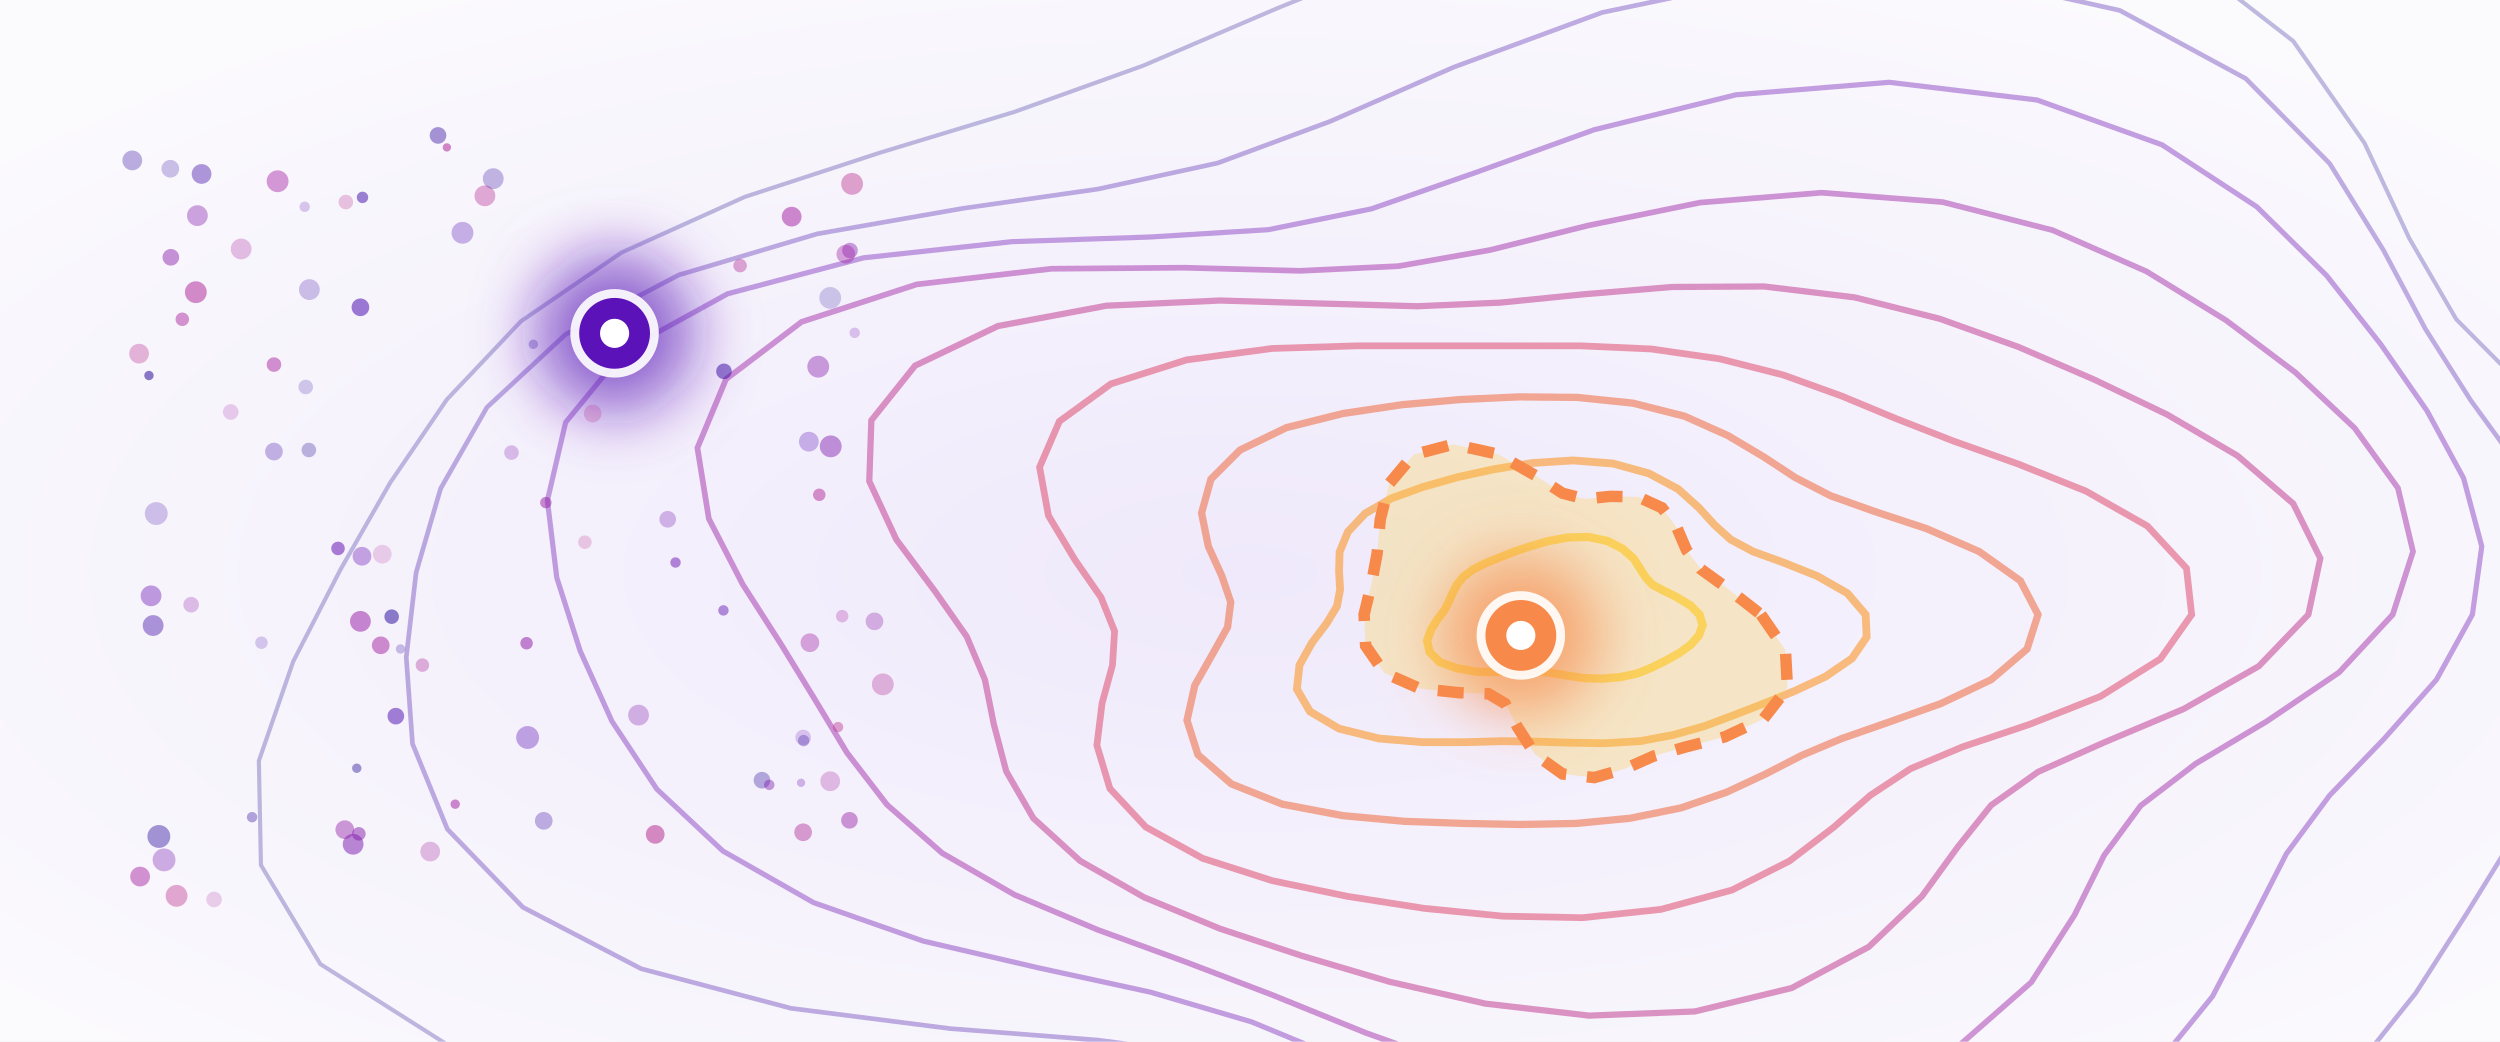
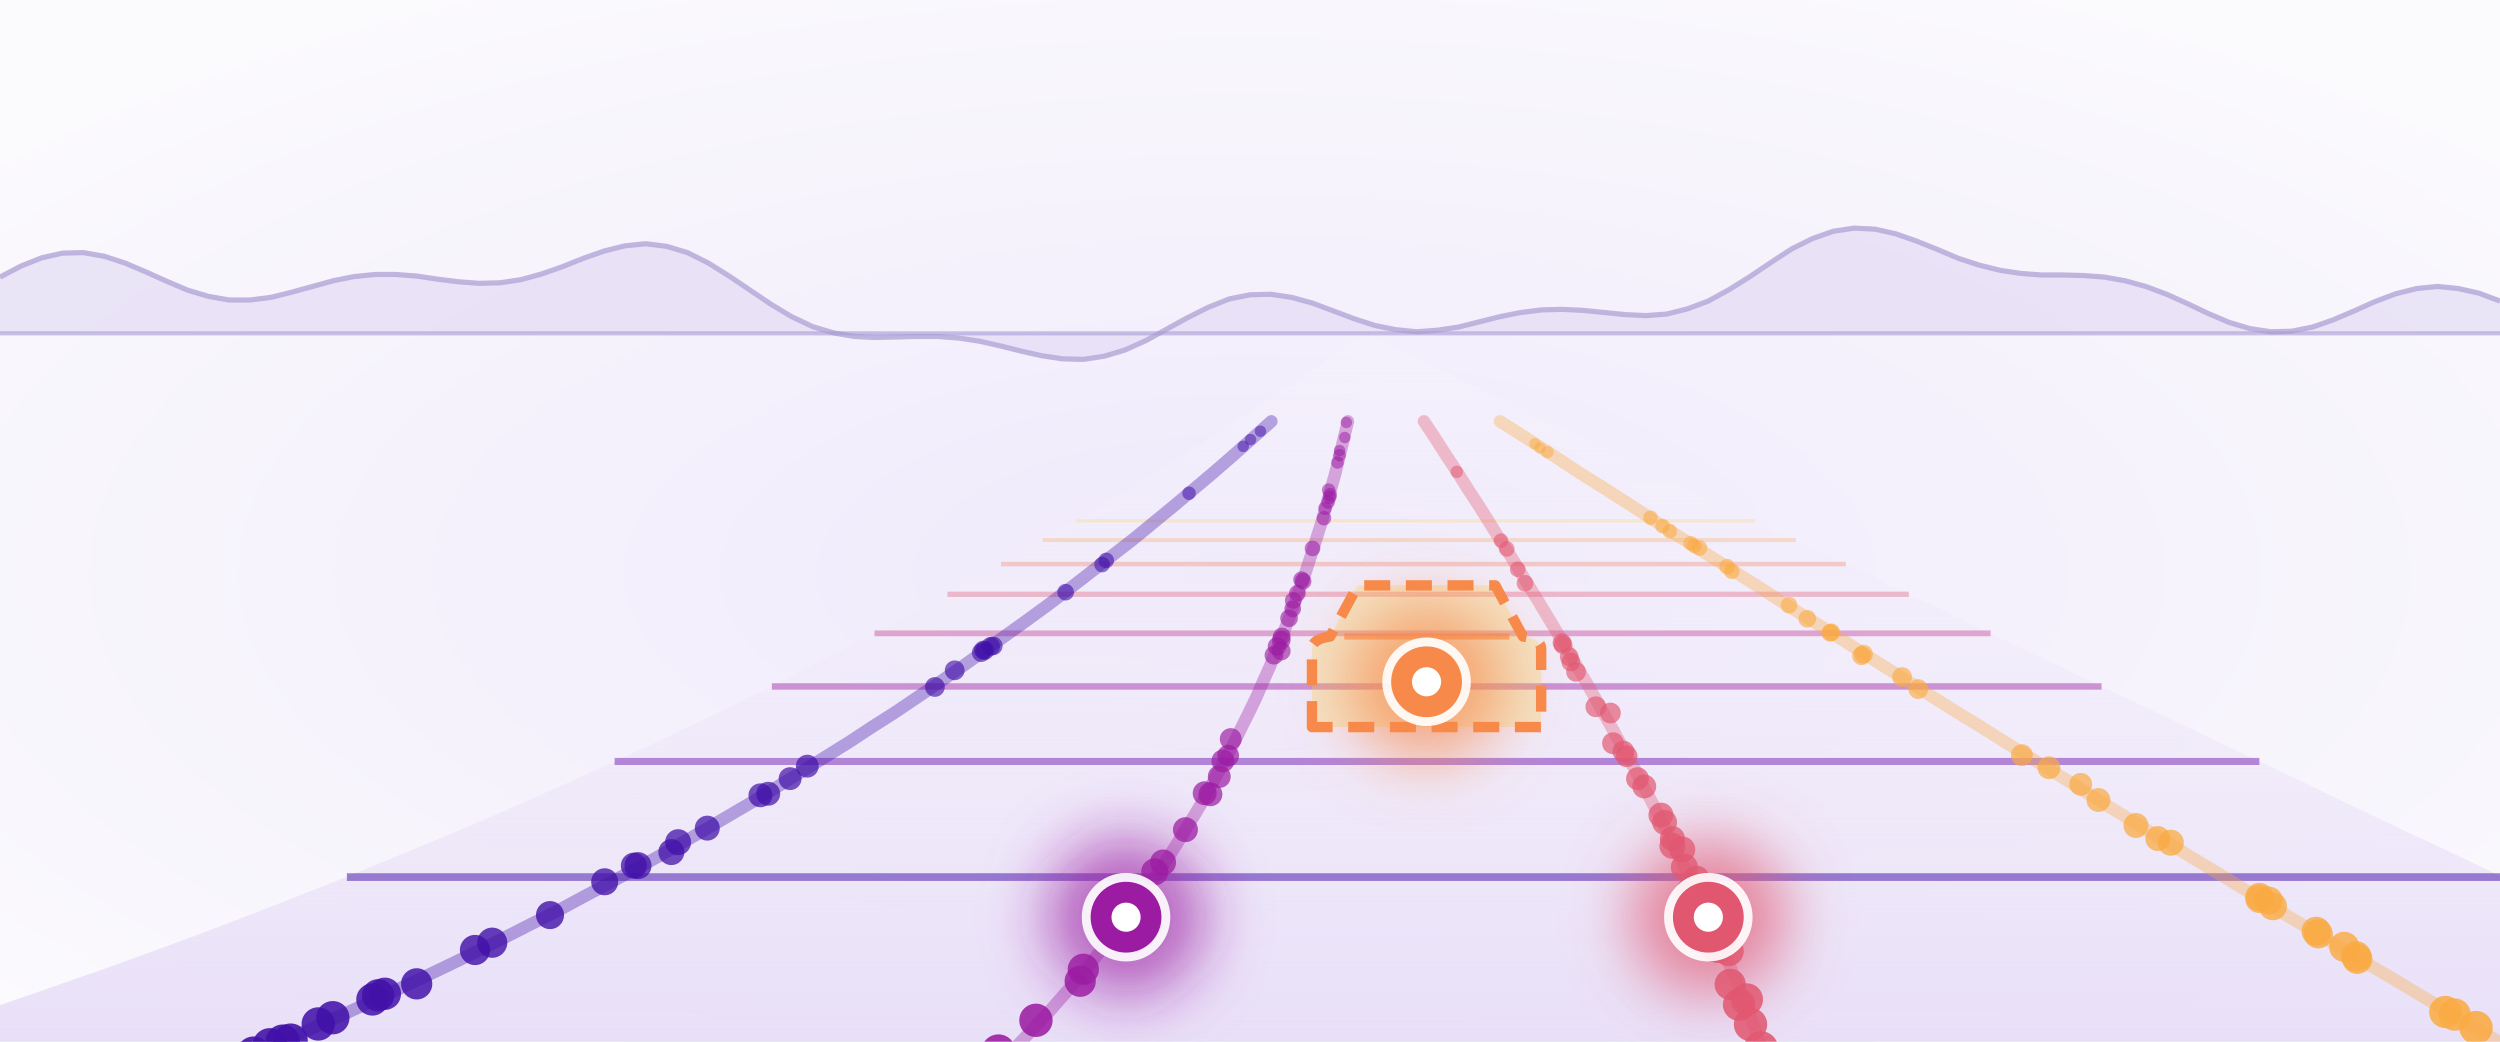
- <svg xmlns="http://www.w3.org/2000/svg" viewBox="0 0 480 200" preserveAspectRatio="xMidYMid slice" role="img" aria-label="Depth contours and a segmented object">
+ <svg xmlns="http://www.w3.org/2000/svg" viewBox="0 0 480 200" preserveAspectRatio="xMidYMid slice" role="img" aria-label="Road scene with lanes, depth contours and a segmented vehicle">
  <defs>
    <radialGradient id="bg" cx="50%" cy="55%" r="65%">
      <stop offset="0" stop-color="#EFE9FB" />
      <stop offset="1" stop-color="#FBFAFD" />
    </radialGradient>
    <filter id="halo" x="-100%" y="-100%" width="300%" height="300%">
      <feGaussianBlur stdDeviation="6" />
    </filter>
    <filter id="soft" x="-50%" y="-50%" width="200%" height="200%">
      <feGaussianBlur stdDeviation="1.4" />
    </filter>
+     <linearGradient id="road" x1="0" y1="1" x2="0" y2="0">
+       <stop offset="0" stop-color="#E7DEF7" />
+       <stop offset="1" stop-color="#F7F3FC" stop-opacity="0.3" />
+     </linearGradient>
  </defs>
  <rect width="480" height="200" fill="url(#bg)" />
-   <path d="M326.3,118.0 L326.9,120.0 L326.2,122.0 L324.6,123.8 L322.4,125.4 L319.9,126.8 L317.3,128.1 L314.4,129.3 L311.1,130.0 L307.6,130.3 L304.1,130.2 L300.8,129.7 L297.8,129.2 L294.9,128.9 L291.7,128.9 L288.0,129.0 L283.8,129.0 L279.7,128.3 L276.4,127.1 L274.5,125.2 L274.0,123.0 L274.8,120.8 L276.0,118.9 L277.3,117.2 L278.2,115.5 L278.9,113.9 L279.7,112.3 L281.0,110.7 L282.9,109.3 L285.3,108.1 L288.0,107.0 L290.8,105.9 L293.8,104.9 L297.2,103.9 L301.0,103.2 L305.0,103.1 L308.7,103.9 L311.6,105.4 L313.7,107.3 L314.9,109.2 L316.0,110.9 L317.3,112.3 L319.4,113.4 L322.0,114.7 L324.5,116.2 L326.3,118.0 Z" fill="none" stroke="#fccb3a" stroke-width="1.60" stroke-opacity="0.75" />
-   <path d="M358.2,118.0 L358.4,122.3 L355.6,126.4 L350.5,129.9 L344.5,132.7 L338.6,135.1 L332.9,137.3 L327.3,139.4 L321.3,141.1 L314.9,142.3 L308.2,142.7 L301.6,142.6 L295.2,142.4 L288.5,142.3 L281.3,142.5 L273.2,142.5 L264.8,141.8 L257.1,139.9 L251.5,136.6 L249.0,132.3 L249.5,127.7 L251.9,123.4 L254.7,119.7 L256.7,116.4 L257.3,113.2 L257.1,109.7 L257.2,106.0 L258.8,102.1 L262.1,98.6 L267.1,95.7 L273.2,93.5 L279.9,91.6 L286.8,90.1 L294.2,88.9 L302.0,88.4 L309.7,89.0 L316.6,90.9 L322.2,93.9 L326.2,97.5 L329.2,100.8 L332.3,103.6 L336.6,105.9 L342.4,108.0 L348.9,110.6 L354.7,113.9 L358.2,118.0 Z" fill="none" stroke="#f9a244" stroke-width="1.50" stroke-opacity="0.69" />
-   <path d="M391.3,118.0 L389.2,124.6 L382.3,130.5 L372.6,135.1 L362.5,138.7 L353.6,141.8 L346.0,145.0 L339.0,148.6 L331.5,152.1 L322.8,155.1 L313.0,157.1 L302.6,158.1 L292.0,158.3 L281.1,158.1 L269.7,157.7 L257.8,156.6 L246.2,154.4 L236.4,150.5 L230.0,144.9 L227.9,138.3 L229.4,131.6 L232.8,125.6 L235.7,120.4 L236.3,115.6 L234.6,110.6 L232.0,104.9 L230.7,98.5 L232.5,92.0 L238.1,86.4 L247.0,82.1 L257.8,79.4 L269.2,77.7 L280.5,76.7 L291.7,76.2 L302.8,76.3 L313.5,77.4 L323.4,79.9 L331.7,83.6 L338.6,87.7 L344.7,91.7 L351.5,95.2 L359.9,98.2 L369.9,101.5 L380.0,105.9 L387.9,111.5 L391.3,118.0 Z" fill="none" stroke="#f07a56" stroke-width="1.40" stroke-opacity="0.63" />
-   <path d="M420.8,118.0 L414.8,126.5 L403.3,133.7 L389.6,139.1 L376.8,143.4 L366.8,147.6 L359.1,152.7 L352.1,158.8 L343.6,165.3 L332.5,170.9 L318.9,174.6 L303.8,176.2 L288.5,175.9 L273.4,174.4 L258.7,172.1 L244.3,169.1 L230.9,164.8 L220.0,158.8 L213.1,151.4 L210.6,143.1 L211.6,135.0 L213.6,127.7 L214.0,121.2 L211.4,114.7 L206.4,107.5 L201.3,99.0 L199.6,89.7 L203.4,80.9 L213.3,73.7 L227.8,69.1 L244.3,66.9 L260.6,66.4 L275.7,66.4 L289.7,66.4 L303.4,66.4 L317.0,67.0 L330.2,68.9 L342.4,72.0 L353.5,76.0 L364.1,80.4 L375.1,84.7 L387.5,89.1 L400.5,94.3 L412.3,101.0 L419.8,109.1 L420.8,118.0 Z" fill="none" stroke="#df5374" stroke-width="1.30" stroke-opacity="0.57" />
-   <path d="M443.2,118.0 L433.7,127.9 L419.3,136.1 L404.1,142.5 L391.3,148.2 L382.3,154.6 L375.9,162.6 L369.0,172.1 L358.8,181.8 L344.0,189.7 L325.4,194.2 L305.1,195.0 L285.2,192.7 L266.8,188.5 L249.9,183.5 L234.2,178.3 L219.7,172.3 L207.4,165.3 L198.4,157.1 L193.2,148.1 L190.8,139.0 L189.1,130.5 L185.6,122.2 L179.5,113.5 L172.1,103.6 L166.9,92.4 L167.3,80.7 L175.7,70.2 L191.6,62.6 L212.4,58.7 L234.2,57.7 L254.4,58.3 L272.1,58.8 L288.1,58.1 L304.1,56.5 L321.0,55.1 L338.7,55.0 L356.1,57.1 L372.4,61.2 L387.5,66.6 L401.9,72.8 L416.1,79.6 L429.6,87.5 L440.3,96.7 L445.5,107.2 L443.2,118.0 Z" fill="none" stroke="#bf348c" stroke-width="1.20" stroke-opacity="0.51" />
-   <path d="M459.4,118.0 L449.1,129.1 L435.2,138.5 L421.6,146.6 L411.0,154.7 L404.0,164.2 L398.3,175.7 L390.0,188.6 L376.2,200.7 L356.1,209.4 L331.7,213.0 L306.2,211.2 L282.6,205.6 L262.2,198.3 L244.2,191.0 L227.4,184.6 L210.7,178.5 L194.8,171.8 L180.9,163.8 L170.3,154.5 L162.6,144.5 L156.4,134.2 L149.9,123.6 L142.6,112.2 L136.1,99.6 L133.9,86.0 L139.4,72.8 L153.9,61.8 L176.0,54.6 L201.9,51.6 L227.4,51.4 L249.6,52.0 L268.5,51.1 L286.1,48.0 L304.9,43.3 L326.4,38.9 L349.7,37.0 L373.0,38.8 L394.1,44.2 L412.1,52.1 L427.4,61.5 L440.7,71.5 L452.1,82.2 L460.4,93.7 L463.3,105.9 L459.4,118.0 Z" fill="none" stroke="#991ba2" stroke-width="1.10" stroke-opacity="0.45" />
-   <path d="M474.7,118.0 L467.8,130.5 L457.7,141.9 L447.3,152.7 L439.0,163.9 L432.4,176.8 L424.8,191.3 L412.6,206.3 L393.0,218.9 L366.6,226.5 L336.5,227.5 L306.9,222.4 L281.0,213.6 L259.4,204.1 L240.3,196.2 L220.9,190.5 L199.7,185.9 L177.3,180.7 L156.2,173.3 L138.8,163.4 L126.1,151.5 L117.5,138.5 L111.4,125.0 L106.9,110.9 L105.1,96.1 L108.6,81.1 L119.9,67.3 L139.7,56.4 L165.8,49.5 L194.3,46.4 L220.9,45.5 L243.5,44.1 L263.3,40.1 L283.1,33.2 L306.1,24.9 L333.3,18.2 L362.7,15.8 L391.1,19.2 L415.1,27.8 L433.3,39.7 L446.7,52.9 L457.1,66.1 L466.0,78.9 L473.0,91.8 L476.5,104.9 L474.7,118.0 Z" fill="none" stroke="#6d14b2" stroke-width="1.00" stroke-opacity="0.39" />
-   <path d="M497.1,118.0 L496.3,132.6 L490.7,146.9 L482.5,161.0 L473.6,175.4 L463.8,190.7 L451.0,206.7 L432.3,221.7 L406.1,233.1 L373.9,238.3 L339.4,236.3 L307.3,228.7 L280.0,218.4 L257.1,209.1 L235.2,202.9 L210.8,199.7 L182.5,197.5 L151.9,193.6 L123.1,186.0 L100.4,174.2 L85.9,159.2 L79.2,142.8 L78.0,126.2 L79.9,109.9 L84.6,93.8 L93.5,78.2 L108.6,64.2 L130.3,52.8 L156.9,44.9 L184.9,40.0 L210.8,36.3 L233.8,31.3 L255.4,23.3 L279.1,12.9 L307.6,2.4 L340.9,-4.6 L375.6,-5.0 L407.0,2.0 L431.2,15.1 L447.3,31.4 L457.6,48.0 L465.7,63.2 L474.4,76.9 L484.0,90.1 L492.5,103.7 L497.1,118.0 Z" fill="none" stroke="#4310a9" stroke-width="0.90" stroke-opacity="0.33" />
-   <path d="M531.9,118.0 L536.7,135.6 L533.0,153.3 L522.8,170.5 L508.6,187.0 L491.7,203.1 L471.2,218.6 L445.4,232.1 L413.7,241.3 L377.7,244.4 L341.0,241.1 L307.6,233.3 L278.9,224.4 L253.0,217.6 L226.2,214.7 L194.7,214.5 L158.0,214.2 L119.6,210.2 L85.6,200.4 L61.5,185.1 L50.1,166.1 L49.7,146.1 L56.3,127.0 L65.4,109.3 L74.9,92.7 L85.8,76.7 L100.0,61.7 L119.3,48.5 L143.0,37.8 L169.0,29.3 L194.7,21.5 L219.5,12.6 L245.2,1.6 L274.5,-10.3 L309.1,-20.4 L347.6,-24.9 L385.6,-21.4 L417.7,-9.6 L440.3,7.9 L454.0,27.5 L462.6,45.8 L471.6,61.3 L484.7,74.5 L501.7,87.4 L519.1,101.7 L531.9,118.0 Z" fill="none" stroke="#1b0c8f" stroke-width="0.80" stroke-opacity="0.27" />
-   <path d="M338.1,118.0 L342.8,124.8 L343.2,132.1 L338.6,138.0 L331.1,141.5 L323.7,143.4 L317.4,145.2 L312.0,147.6 L306.1,149.3 L300.0,148.6 L294.7,144.8 L291.3,139.5 L289.0,135.1 L285.8,133.2 L280.1,133.0 L272.6,132.2 L265.8,129.2 L262.2,124.0 L261.9,118.0 L263.3,112.2 L264.4,106.3 L265.0,99.8 L266.7,92.9 L271.4,87.3 L279.0,85.3 L287.6,87.2 L294.8,91.3 L300.0,94.7 L304.3,95.8 L309.2,95.3 L314.5,95.4 L319.1,97.5 L322.0,101.4 L323.8,105.6 L326.6,109.3 L331.7,113.0 L338.1,118.0 Z" fill="#FCCB3A" fill-opacity="0.28" stroke="#F7894A" stroke-width="2.2" stroke-dasharray="5 4" />
-   <circle cx="292.0" cy="122.0" r="15" fill="#F7894A" opacity="0.7" filter="url(#halo)">
+   <path d="M-40.0,206.0 L-31.0,203.2 L-22.1,200.3 L-13.2,197.4 L-4.4,194.5 L4.3,191.5 L12.9,188.5 L21.5,185.5 L30.0,182.4 L38.4,179.3 L46.8,176.1 L55.0,172.9 L63.2,169.7 L71.3,166.4 L79.3,163.1 L87.3,159.8 L95.2,156.4 L103.0,153.0 L110.8,149.5 L118.4,146.0 L126.0,142.5 L133.5,138.9 L141.0,135.3 L148.3,131.7 L155.6,128.0 L162.8,124.3 L170.0,120.5 L177.0,116.7 L184.0,112.9 L190.9,109.0 L197.8,105.1 L204.5,101.2 L211.2,97.2 L217.8,93.2 L224.3,89.1 L230.8,85.0 L237.2,80.9 L243.5,76.7 L249.8,72.5 L255.9,68.3 L262.0,64.0 L262.0,64.0 L270.9,68.3 L279.8,72.5 L288.5,76.7 L297.2,80.9 L305.8,85.0 L314.4,89.1 L322.8,93.2 L331.2,97.2 L339.5,101.2 L347.8,105.1 L355.9,109.0 L364.0,112.9 L372.0,116.7 L379.9,120.5 L387.8,124.3 L395.6,128.0 L403.3,131.7 L410.9,135.3 L418.5,138.9 L426.0,142.5 L433.4,146.0 L440.8,149.5 L448.0,153.0 L455.2,156.4 L462.3,159.8 L469.4,163.1 L476.3,166.4 L483.2,169.7 L490.0,172.9 L496.8,176.1 L503.4,179.3 L510.0,182.4 L516.5,185.5 L522.9,188.5 L529.3,191.5 L535.6,194.5 L541.8,197.4 L548.0,200.3 L554.0,203.2 L560.0,206.0 Z" fill="url(#road)" />
+   <path d="M0,64 L0.0,53.2 L4.0,51.1 L8.0,49.5 L12.0,48.6 L16.0,48.5 L20.0,49.2 L24.0,50.5 L28.0,52.2 L32.0,54.0 L36.0,55.7 L40.0,56.9 L44.0,57.6 L48.0,57.6 L52.0,57.1 L56.0,56.1 L60.0,55.0 L64.0,53.9 L68.0,53.1 L72.0,52.7 L76.0,52.7 L80.0,53.0 L84.0,53.6 L88.0,54.1 L92.0,54.4 L96.0,54.3 L100.0,53.7 L104.0,52.6 L108.0,51.2 L112.0,49.6 L116.0,48.2 L120.0,47.2 L124.0,46.8 L128.0,47.3 L132.0,48.5 L136.0,50.5 L140.0,53.0 L144.0,55.7 L148.0,58.4 L152.0,60.8 L156.0,62.7 L160.0,63.9 L164.0,64.6 L168.0,64.8 L172.0,64.7 L176.0,64.6 L180.0,64.6 L184.0,64.9 L188.0,65.5 L192.0,66.4 L196.0,67.4 L200.0,68.3 L204.0,68.9 L208.0,69.0 L212.0,68.4 L216.0,67.2 L220.0,65.4 L224.0,63.2 L228.0,61.0 L232.0,59.0 L236.0,57.4 L240.0,56.6 L244.0,56.5 L248.0,57.1 L252.0,58.2 L256.0,59.7 L260.0,61.2 L264.0,62.5 L268.0,63.3 L272.0,63.7 L276.0,63.4 L280.0,62.8 L284.0,61.8 L288.0,60.8 L292.0,60.0 L296.0,59.5 L300.0,59.4 L304.0,59.6 L308.0,60.0 L312.0,60.4 L316.0,60.6 L320.0,60.3 L324.0,59.3 L328.0,57.8 L332.0,55.6 L336.0,53.1 L340.0,50.4 L344.0,47.8 L348.0,45.8 L352.0,44.4 L356.0,43.8 L360.0,44.0 L364.0,44.9 L368.0,46.3 L372.0,47.9 L376.0,49.6 L380.0,50.9 L384.0,51.9 L388.0,52.5 L392.0,52.8 L396.0,52.8 L400.0,52.9 L404.0,53.2 L408.0,53.9 L412.0,55.0 L416.0,56.5 L420.0,58.3 L424.0,60.2 L428.0,61.9 L432.0,63.1 L436.0,63.7 L440.0,63.6 L444.0,62.8 L448.0,61.4 L452.0,59.7 L456.0,57.9 L460.0,56.4 L464.0,55.4 L468.0,55.0 L472.0,55.4 L476.0,56.3 L480.0,57.8 L480,64 Z" fill="#E4DCF5" fill-opacity="0.7" />
+   <path d="M0.0,53.2 L4.0,51.1 L8.0,49.5 L12.0,48.6 L16.0,48.5 L20.0,49.2 L24.0,50.5 L28.0,52.2 L32.0,54.0 L36.0,55.7 L40.0,56.9 L44.0,57.6 L48.0,57.6 L52.0,57.1 L56.0,56.1 L60.0,55.0 L64.0,53.9 L68.0,53.1 L72.0,52.7 L76.0,52.7 L80.0,53.0 L84.0,53.6 L88.0,54.1 L92.0,54.4 L96.0,54.3 L100.0,53.7 L104.0,52.6 L108.0,51.2 L112.0,49.6 L116.0,48.2 L120.0,47.2 L124.0,46.8 L128.0,47.3 L132.0,48.5 L136.0,50.5 L140.0,53.0 L144.0,55.7 L148.0,58.4 L152.0,60.8 L156.0,62.7 L160.0,63.9 L164.0,64.6 L168.0,64.8 L172.0,64.7 L176.0,64.6 L180.0,64.6 L184.0,64.9 L188.0,65.5 L192.0,66.4 L196.0,67.4 L200.0,68.3 L204.0,68.9 L208.0,69.0 L212.0,68.4 L216.0,67.2 L220.0,65.4 L224.0,63.2 L228.0,61.0 L232.0,59.0 L236.0,57.4 L240.0,56.6 L244.0,56.5 L248.0,57.1 L252.0,58.2 L256.0,59.7 L260.0,61.2 L264.0,62.5 L268.0,63.3 L272.0,63.7 L276.0,63.4 L280.0,62.8 L284.0,61.8 L288.0,60.8 L292.0,60.0 L296.0,59.5 L300.0,59.4 L304.0,59.6 L308.0,60.0 L312.0,60.4 L316.0,60.6 L320.0,60.3 L324.0,59.3 L328.0,57.8 L332.0,55.6 L336.0,53.1 L340.0,50.4 L344.0,47.8 L348.0,45.8 L352.0,44.4 L356.0,43.8 L360.0,44.0 L364.0,44.9 L368.0,46.3 L372.0,47.9 L376.0,49.6 L380.0,50.9 L384.0,51.9 L388.0,52.5 L392.0,52.8 L396.0,52.8 L400.0,52.9 L404.0,53.2 L408.0,53.9 L412.0,55.0 L416.0,56.5 L420.0,58.3 L424.0,60.2 L428.0,61.9 L432.0,63.1 L436.0,63.7 L440.0,63.6 L444.0,62.8 L448.0,61.4 L452.0,59.7 L456.0,57.9 L460.0,56.4 L464.0,55.4 L468.0,55.0 L472.0,55.4 L476.0,56.3 L480.0,57.8" fill="none" stroke="#B9AEDB" stroke-width="1" stroke-opacity="0.9" />
+   <line x1="0" y1="64" x2="480" y2="64" stroke="#A99BD3" stroke-width="0.8" stroke-opacity="0.6" />
+   <line x1="66.6" y1="168.4" x2="480.4" y2="168.4" stroke="#4310a9" stroke-width="1.48" stroke-opacity="0.51" />
+   <line x1="118.0" y1="146.2" x2="433.8" y2="146.2" stroke="#6d14b2" stroke-width="1.36" stroke-opacity="0.47" />
+   <line x1="148.2" y1="131.8" x2="403.5" y2="131.8" stroke="#991ba2" stroke-width="1.24" stroke-opacity="0.43" />
+   <line x1="167.9" y1="121.6" x2="382.2" y2="121.6" stroke="#bf348c" stroke-width="1.12" stroke-opacity="0.39" />
+   <line x1="181.9" y1="114.1" x2="366.5" y2="114.1" stroke="#df5374" stroke-width="1.00" stroke-opacity="0.35" />
+   <line x1="192.2" y1="108.3" x2="354.4" y2="108.3" stroke="#f07a56" stroke-width="0.88" stroke-opacity="0.31" />
+   <line x1="200.2" y1="103.7" x2="344.8" y2="103.7" stroke="#f9a244" stroke-width="0.76" stroke-opacity="0.27" />
+   <line x1="206.6" y1="100.0" x2="337.0" y2="100.0" stroke="#fccb3a" stroke-width="0.64" stroke-opacity="0.23" />
+   <path d="M40.0,206.0 L45.4,203.7 L50.7,201.5 L56.0,199.2 L61.3,196.8 L66.5,194.5 L71.7,192.1 L76.9,189.7 L82.0,187.3 L87.0,184.9 L92.1,182.4 L97.1,179.9 L102.0,177.4 L107.0,174.9 L111.8,172.3 L116.7,169.7 L121.5,167.1 L126.3,164.5 L131.0,161.8 L135.7,159.1 L140.3,156.4 L144.9,153.7 L149.5,150.9 L154.0,148.1 L158.5,145.3 L163.0,142.5 L167.4,139.6 L171.8,136.8 L176.1,133.9 L180.5,130.9 L184.7,128.0 L188.9,125.0 L193.1,122.0 L197.3,119.0 L201.4,116.0 L205.5,112.9 L209.5,109.8 L213.5,106.7 L217.5,103.6 L221.4,100.4 L225.3,97.2 L229.1,94.0 L232.9,90.8 L236.7,87.5 L240.4,84.2 L244.1,80.9" fill="none" stroke="#4110a8" stroke-width="2.4" stroke-opacity="0.35" stroke-linecap="round" />
+   <circle cx="146.0" cy="152.7" r="2.3" fill="#4110a8" opacity="0.71" />
+   <circle cx="72.6" cy="191.1" r="3.1" fill="#4110a8" opacity="0.84" />
+   <circle cx="42.0" cy="204.9" r="3.4" fill="#4110a8" opacity="0.90" />
+   <circle cx="211.6" cy="108.4" r="1.5" fill="#4110a8" opacity="0.57" />
+   <circle cx="188.8" cy="124.8" r="1.8" fill="#4110a8" opacity="0.62" />
+   <circle cx="183.3" cy="128.7" r="1.9" fill="#4110a8" opacity="0.63" />
+   <circle cx="73.9" cy="190.8" r="3.1" fill="#4110a8" opacity="0.84" />
+   <circle cx="228.3" cy="94.7" r="1.3" fill="#4110a8" opacity="0.53" />
+   <circle cx="54.3" cy="200.0" r="3.3" fill="#4110a8" opacity="0.88" />
+   <circle cx="188.4" cy="125.3" r="1.8" fill="#4110a8" opacity="0.62" />
+   <circle cx="116.1" cy="169.3" r="2.6" fill="#4110a8" opacity="0.76" />
+   <circle cx="45.8" cy="204.1" r="3.4" fill="#4110a8" opacity="0.89" />
+   <circle cx="55.8" cy="199.8" r="3.3" fill="#4110a8" opacity="0.88" />
+   <circle cx="61.1" cy="196.6" r="3.2" fill="#4110a8" opacity="0.86" />
+   <circle cx="242.0" cy="82.8" r="1.1" fill="#4110a8" opacity="0.50" />
+   <circle cx="135.8" cy="159.0" r="2.4" fill="#4110a8" opacity="0.73" />
+   <circle cx="71.5" cy="191.9" r="3.1" fill="#4110a8" opacity="0.85" />
+   <circle cx="80.0" cy="188.9" r="3.0" fill="#4110a8" opacity="0.83" />
+   <circle cx="190.7" cy="124.0" r="1.8" fill="#4110a8" opacity="0.62" />
+   <circle cx="212.4" cy="107.6" r="1.5" fill="#4110a8" opacity="0.57" />
+   <circle cx="130.2" cy="161.7" r="2.5" fill="#4110a8" opacity="0.74" />
+   <circle cx="147.5" cy="152.4" r="2.3" fill="#4110a8" opacity="0.71" />
+   <circle cx="128.9" cy="163.6" r="2.5" fill="#4110a8" opacity="0.74" />
+   <circle cx="238.7" cy="85.7" r="1.1" fill="#4110a8" opacity="0.51" />
+   <circle cx="240.1" cy="84.4" r="1.1" fill="#4110a8" opacity="0.50" />
+   <circle cx="122.5" cy="166.2" r="2.6" fill="#4110a8" opacity="0.75" />
+   <circle cx="189.1" cy="124.9" r="1.8" fill="#4110a8" opacity="0.62" />
+   <circle cx="94.5" cy="181.0" r="2.9" fill="#4110a8" opacity="0.80" />
+   <circle cx="121.7" cy="166.2" r="2.5" fill="#4110a8" opacity="0.75" />
+   <circle cx="151.7" cy="149.5" r="2.2" fill="#4110a8" opacity="0.70" />
+   <circle cx="47.4" cy="203.1" r="3.3" fill="#4110a8" opacity="0.89" />
+   <circle cx="155.0" cy="147.1" r="2.2" fill="#4110a8" opacity="0.69" />
+   <circle cx="91.2" cy="182.4" r="2.9" fill="#4110a8" opacity="0.81" />
+   <circle cx="204.6" cy="113.7" r="1.6" fill="#4110a8" opacity="0.59" />
+   <circle cx="63.9" cy="195.4" r="3.2" fill="#4110a8" opacity="0.86" />
+   <circle cx="190.2" cy="124.1" r="1.8" fill="#4110a8" opacity="0.62" />
+   <circle cx="48.7" cy="202.3" r="3.3" fill="#4110a8" opacity="0.89" />
+   <circle cx="179.5" cy="131.9" r="1.9" fill="#4110a8" opacity="0.64" />
+   <circle cx="51.8" cy="200.7" r="3.3" fill="#4110a8" opacity="0.88" />
+   <circle cx="105.6" cy="175.7" r="2.7" fill="#4110a8" opacity="0.79" />
+   <path d="M190.0,206.0 L192.3,203.7 L194.6,201.5 L196.8,199.2 L199.0,196.8 L201.2,194.5 L203.3,192.1 L205.4,189.7 L207.4,187.3 L209.5,184.9 L211.4,182.4 L213.4,179.9 L215.3,177.4 L217.2,174.9 L219.0,172.3 L220.8,169.7 L222.6,167.1 L224.4,164.5 L226.1,161.8 L227.7,159.1 L229.4,156.4 L231.0,153.7 L232.5,150.9 L234.0,148.1 L235.5,145.3 L237.0,142.5 L238.4,139.6 L239.8,136.8 L241.2,133.9 L242.5,130.9 L243.8,128.0 L245.0,125.0 L246.2,122.0 L247.4,119.0 L248.5,116.0 L249.6,112.9 L250.7,109.8 L251.7,106.7 L252.7,103.6 L253.7,100.4 L254.6,97.2 L255.5,94.0 L256.4,90.8 L257.2,87.5 L258.0,84.2 L258.8,80.9" fill="none" stroke="#9b1ba2" stroke-width="2.4" stroke-opacity="0.35" stroke-linecap="round" />
+   <circle cx="232.4" cy="152.5" r="2.3" fill="#9b1ba2" opacity="0.71" />
+   <circle cx="257.2" cy="87.4" r="1.2" fill="#9b1ba2" opacity="0.51" />
+   <circle cx="207.4" cy="188.4" r="3.0" fill="#9b1ba2" opacity="0.83" />
+   <circle cx="208.0" cy="186.1" r="3.0" fill="#9b1ba2" opacity="0.82" />
+   <circle cx="248.2" cy="116.9" r="1.6" fill="#9b1ba2" opacity="0.60" />
+   <circle cx="215.4" cy="177.2" r="2.8" fill="#9b1ba2" opacity="0.79" />
+   <circle cx="249.1" cy="113.9" r="1.6" fill="#9b1ba2" opacity="0.59" />
+   <circle cx="191.6" cy="205.1" r="3.4" fill="#9b1ba2" opacity="0.90" />
+   <circle cx="191.7" cy="201.9" r="3.3" fill="#9b1ba2" opacity="0.88" />
+   <circle cx="258.5" cy="81.1" r="1.1" fill="#9b1ba2" opacity="0.50" />
+   <circle cx="234.1" cy="149.1" r="2.2" fill="#9b1ba2" opacity="0.70" />
+   <circle cx="250.2" cy="111.6" r="1.6" fill="#9b1ba2" opacity="0.58" />
+   <circle cx="252.0" cy="105.3" r="1.5" fill="#9b1ba2" opacity="0.56" />
+   <circle cx="234.8" cy="146.1" r="2.2" fill="#9b1ba2" opacity="0.69" />
+   <circle cx="231.3" cy="152.3" r="2.3" fill="#9b1ba2" opacity="0.71" />
+   <circle cx="256.8" cy="88.8" r="1.2" fill="#9b1ba2" opacity="0.52" />
+   <circle cx="255.0" cy="96.4" r="1.3" fill="#9b1ba2" opacity="0.54" />
+   <circle cx="254.2" cy="99.5" r="1.4" fill="#9b1ba2" opacity="0.55" />
+   <circle cx="217.3" cy="176.1" r="2.7" fill="#9b1ba2" opacity="0.79" />
+   <circle cx="245.2" cy="124.1" r="1.8" fill="#9b1ba2" opacity="0.62" />
+   <circle cx="246.0" cy="122.9" r="1.8" fill="#9b1ba2" opacity="0.61" />
+   <circle cx="215.0" cy="178.7" r="2.8" fill="#9b1ba2" opacity="0.80" />
+   <circle cx="244.6" cy="125.8" r="1.8" fill="#9b1ba2" opacity="0.62" />
+   <circle cx="254.4" cy="97.6" r="1.3" fill="#9b1ba2" opacity="0.54" />
+   <circle cx="227.6" cy="159.3" r="2.4" fill="#9b1ba2" opacity="0.73" />
+   <circle cx="258.2" cy="84.0" r="1.1" fill="#9b1ba2" opacity="0.50" />
+   <circle cx="236.3" cy="141.9" r="2.1" fill="#9b1ba2" opacity="0.67" />
+   <circle cx="257.2" cy="86.5" r="1.1" fill="#9b1ba2" opacity="0.51" />
+   <circle cx="248.3" cy="115.3" r="1.6" fill="#9b1ba2" opacity="0.59" />
+   <circle cx="255.3" cy="95.5" r="1.3" fill="#9b1ba2" opacity="0.54" />
+   <circle cx="249.9" cy="111.3" r="1.6" fill="#9b1ba2" opacity="0.58" />
+   <circle cx="223.3" cy="165.6" r="2.5" fill="#9b1ba2" opacity="0.75" />
+   <circle cx="247.5" cy="118.7" r="1.7" fill="#9b1ba2" opacity="0.60" />
+   <circle cx="246.1" cy="122.2" r="1.7" fill="#9b1ba2" opacity="0.61" />
+   <circle cx="255.4" cy="95.0" r="1.3" fill="#9b1ba2" opacity="0.53" />
+   <circle cx="255.1" cy="94.1" r="1.3" fill="#9b1ba2" opacity="0.53" />
+   <circle cx="235.8" cy="145.1" r="2.1" fill="#9b1ba2" opacity="0.68" />
+   <circle cx="198.9" cy="195.9" r="3.2" fill="#9b1ba2" opacity="0.86" />
+   <circle cx="221.7" cy="167.4" r="2.6" fill="#9b1ba2" opacity="0.76" />
+   <circle cx="246.0" cy="125.0" r="1.8" fill="#9b1ba2" opacity="0.62" />
+   <path d="M340.0,206.0 L339.2,203.7 L338.4,201.5 L337.6,199.2 L336.7,196.8 L335.8,194.5 L334.9,192.1 L333.9,189.7 L332.9,187.3 L331.9,184.9 L330.8,182.4 L329.7,179.9 L328.6,177.4 L327.4,174.9 L326.2,172.3 L325.0,169.7 L323.7,167.1 L322.5,164.5 L321.1,161.8 L319.8,159.1 L318.4,156.4 L317.0,153.7 L315.5,150.9 L314.1,148.1 L312.5,145.3 L311.0,142.5 L309.4,139.6 L307.8,136.8 L306.2,133.9 L304.5,130.9 L302.8,128.0 L301.1,125.0 L299.3,122.0 L297.5,119.0 L295.7,116.0 L293.8,112.9 L291.9,109.8 L290.0,106.7 L288.0,103.6 L286.0,100.4 L284.0,97.2 L281.9,94.0 L279.9,90.8 L277.7,87.5 L275.6,84.2 L273.4,80.9" fill="none" stroke="#e15770" stroke-width="2.4" stroke-opacity="0.35" stroke-linecap="round" />
+   <circle cx="311.7" cy="144.3" r="2.1" fill="#e15770" opacity="0.68" />
+   <circle cx="312.3" cy="145.2" r="2.1" fill="#e15770" opacity="0.68" />
+   <circle cx="299.9" cy="123.4" r="1.8" fill="#e15770" opacity="0.62" />
+   <circle cx="321.1" cy="161.0" r="2.4" fill="#e15770" opacity="0.74" />
+   <circle cx="325.4" cy="170.8" r="2.6" fill="#e15770" opacity="0.77" />
+   <circle cx="336.1" cy="196.7" r="3.2" fill="#e15770" opacity="0.86" />
+   <circle cx="325.7" cy="172.1" r="2.7" fill="#e15770" opacity="0.77" />
+   <circle cx="302.6" cy="129.0" r="1.9" fill="#e15770" opacity="0.63" />
+   <circle cx="279.7" cy="90.6" r="1.2" fill="#e15770" opacity="0.52" />
+   <circle cx="315.7" cy="151.0" r="2.3" fill="#e15770" opacity="0.70" />
+   <circle cx="318.9" cy="156.5" r="2.4" fill="#e15770" opacity="0.72" />
+   <circle cx="325.7" cy="168.8" r="2.6" fill="#e15770" opacity="0.76" />
+   <circle cx="329.0" cy="180.6" r="2.8" fill="#e15770" opacity="0.80" />
+   <circle cx="342.3" cy="205.2" r="3.4" fill="#e15770" opacity="0.90" />
+   <circle cx="323.4" cy="166.5" r="2.6" fill="#e15770" opacity="0.75" />
+   <circle cx="319.6" cy="157.9" r="2.4" fill="#e15770" opacity="0.72" />
+   <circle cx="331.9" cy="182.6" r="2.9" fill="#e15770" opacity="0.81" />
+   <circle cx="300.1" cy="123.8" r="1.8" fill="#e15770" opacity="0.62" />
+   <circle cx="332.2" cy="189.0" r="3.0" fill="#e15770" opacity="0.83" />
+   <circle cx="288.2" cy="103.8" r="1.4" fill="#e15770" opacity="0.56" />
+   <circle cx="327.7" cy="179.3" r="2.8" fill="#e15770" opacity="0.80" />
+   <circle cx="289.3" cy="105.4" r="1.5" fill="#e15770" opacity="0.56" />
+   <circle cx="329.0" cy="181.8" r="2.9" fill="#e15770" opacity="0.81" />
+   <circle cx="321.1" cy="162.4" r="2.5" fill="#e15770" opacity="0.74" />
+   <circle cx="301.6" cy="127.1" r="1.8" fill="#e15770" opacity="0.63" />
+   <circle cx="309.7" cy="142.7" r="2.1" fill="#e15770" opacity="0.68" />
+   <circle cx="301.3" cy="126.1" r="1.8" fill="#e15770" opacity="0.62" />
+   <circle cx="326.7" cy="171.0" r="2.6" fill="#e15770" opacity="0.77" />
+   <circle cx="314.4" cy="149.5" r="2.2" fill="#e15770" opacity="0.70" />
+   <circle cx="335.4" cy="191.9" r="3.1" fill="#e15770" opacity="0.84" />
+   <circle cx="329.9" cy="182.0" r="2.9" fill="#e15770" opacity="0.81" />
+   <circle cx="338.1" cy="201.3" r="3.3" fill="#e15770" opacity="0.88" />
+   <circle cx="291.4" cy="109.3" r="1.5" fill="#e15770" opacity="0.57" />
+   <circle cx="309.2" cy="136.9" r="2.0" fill="#e15770" opacity="0.66" />
+   <circle cx="323.0" cy="163.1" r="2.5" fill="#e15770" opacity="0.74" />
+   <circle cx="324.4" cy="171.1" r="2.6" fill="#e15770" opacity="0.77" />
+   <circle cx="333.9" cy="192.9" r="3.1" fill="#e15770" opacity="0.85" />
+   <circle cx="306.4" cy="135.7" r="2.0" fill="#e15770" opacity="0.65" />
+   <circle cx="292.8" cy="112.0" r="1.6" fill="#e15770" opacity="0.58" />
+   <circle cx="329.4" cy="177.8" r="2.8" fill="#e15770" opacity="0.79" />
+   <path d="M490.0,206.0 L486.1,203.7 L482.3,201.5 L478.4,199.2 L474.4,196.8 L470.4,194.5 L466.4,192.1 L462.4,189.7 L458.4,187.3 L454.3,184.9 L450.2,182.4 L446.0,179.9 L441.8,177.4 L437.6,174.9 L433.4,172.3 L429.2,169.7 L424.9,167.1 L420.6,164.5 L416.2,161.8 L411.8,159.1 L407.4,156.4 L403.0,153.7 L398.6,150.9 L394.1,148.1 L389.5,145.3 L385.0,142.5 L380.4,139.6 L375.8,136.8 L371.2,133.9 L366.5,130.9 L361.8,128.0 L357.1,125.0 L352.4,122.0 L347.6,119.0 L342.8,116.0 L338.0,112.9 L333.1,109.8 L328.2,106.7 L323.3,103.6 L318.3,100.4 L313.4,97.2 L308.4,94.0 L303.3,90.8 L298.3,87.5 L293.2,84.2 L288.0,80.9" fill="none" stroke="#faaa42" stroke-width="2.4" stroke-opacity="0.35" stroke-linecap="round" />
+   <circle cx="414.3" cy="161.0" r="2.4" fill="#faaa42" opacity="0.74" />
+   <circle cx="416.8" cy="161.8" r="2.5" fill="#faaa42" opacity="0.74" />
+   <circle cx="331.6" cy="108.8" r="1.5" fill="#faaa42" opacity="0.57" />
+   <circle cx="444.7" cy="178.8" r="2.8" fill="#faaa42" opacity="0.80" />
+   <circle cx="294.7" cy="85.2" r="1.1" fill="#faaa42" opacity="0.51" />
+   <circle cx="325.3" cy="104.8" r="1.4" fill="#faaa42" opacity="0.56" />
+   <circle cx="316.9" cy="99.4" r="1.4" fill="#faaa42" opacity="0.55" />
+   <circle cx="347.0" cy="118.8" r="1.7" fill="#faaa42" opacity="0.60" />
+   <circle cx="435.6" cy="172.9" r="2.7" fill="#faaa42" opacity="0.78" />
+   <circle cx="326.3" cy="105.2" r="1.5" fill="#faaa42" opacity="0.56" />
+   <circle cx="452.4" cy="183.6" r="2.9" fill="#faaa42" opacity="0.81" />
+   <circle cx="433.8" cy="172.6" r="2.7" fill="#faaa42" opacity="0.78" />
+   <circle cx="488.1" cy="204.7" r="3.4" fill="#faaa42" opacity="0.89" />
+   <circle cx="351.6" cy="121.4" r="1.7" fill="#faaa42" opacity="0.61" />
+   <circle cx="436.4" cy="174.0" r="2.7" fill="#faaa42" opacity="0.78" />
+   <circle cx="433.8" cy="172.2" r="2.7" fill="#faaa42" opacity="0.77" />
+   <circle cx="319.2" cy="101.0" r="1.4" fill="#faaa42" opacity="0.55" />
+   <circle cx="357.8" cy="125.6" r="1.8" fill="#faaa42" opacity="0.62" />
+   <circle cx="388.2" cy="145.0" r="2.1" fill="#faaa42" opacity="0.68" />
+   <circle cx="365.2" cy="130.0" r="1.9" fill="#faaa42" opacity="0.64" />
+   <circle cx="332.5" cy="109.7" r="1.5" fill="#faaa42" opacity="0.58" />
+   <circle cx="402.9" cy="153.6" r="2.3" fill="#faaa42" opacity="0.71" />
+   <circle cx="368.3" cy="132.3" r="1.9" fill="#faaa42" opacity="0.64" />
+   <circle cx="393.4" cy="147.4" r="2.2" fill="#faaa42" opacity="0.69" />
+   <circle cx="351.4" cy="121.5" r="1.7" fill="#faaa42" opacity="0.61" />
+   <circle cx="399.5" cy="150.6" r="2.2" fill="#faaa42" opacity="0.70" />
+   <circle cx="320.6" cy="102.0" r="1.4" fill="#faaa42" opacity="0.55" />
+   <circle cx="357.4" cy="125.9" r="1.8" fill="#faaa42" opacity="0.62" />
+   <circle cx="410.1" cy="158.5" r="2.4" fill="#faaa42" opacity="0.73" />
+   <circle cx="343.5" cy="116.2" r="1.6" fill="#faaa42" opacity="0.59" />
+   <circle cx="324.6" cy="104.3" r="1.4" fill="#faaa42" opacity="0.56" />
+   <circle cx="471.3" cy="194.8" r="3.1" fill="#faaa42" opacity="0.86" />
+   <circle cx="475.4" cy="197.3" r="3.2" fill="#faaa42" opacity="0.87" />
+   <circle cx="445.1" cy="179.3" r="2.8" fill="#faaa42" opacity="0.80" />
+   <circle cx="469.5" cy="194.3" r="3.1" fill="#faaa42" opacity="0.85" />
+   <circle cx="295.7" cy="86.0" r="1.1" fill="#faaa42" opacity="0.51" />
+   <circle cx="297.1" cy="86.8" r="1.2" fill="#faaa42" opacity="0.51" />
+   <circle cx="482.3" cy="203.2" r="3.3" fill="#faaa42" opacity="0.89" />
+   <circle cx="450.1" cy="181.8" r="2.9" fill="#faaa42" opacity="0.81" />
+   <circle cx="452.6" cy="184.1" r="2.9" fill="#faaa42" opacity="0.82" />
+   <path d="M251.9,139.6 L251.9,124.6 Q251.9,122.7 255.4,122.2 L260.7,112.4 L287.1,112.4 L292.4,122.2 Q295.9,122.7 295.9,124.6 L295.9,139.6 Z" fill="#FCCB3A" fill-opacity="0.28" stroke="#F7894A" stroke-width="2" stroke-dasharray="5 3" stroke-linejoin="round" />
+   <line x1="258.1" y1="122.2" x2="289.8" y2="122.2" stroke="#F7894A" stroke-width="1.2" stroke-opacity="0.7" />
+   <circle cx="273.9" cy="130.9" r="15" fill="#F7894A" opacity="0.7" filter="url(#halo)">
    <animate attributeName="opacity" values="0.45;0.9;0.45" dur="4s" begin="0.0s" repeatCount="indefinite" />
  </circle>
-   <circle cx="292.0" cy="122.0" r="8.5" fill="#FFFFFF" opacity="0.9" />
-   <circle cx="292.0" cy="122.0" r="6.8" fill="#F7894A" />
-   <circle cx="292.0" cy="122.0" r="2.8" fill="#FFFFFF" />
-   <circle cx="118.0" cy="64.0" r="15" fill="#5B12B8" opacity="0.7" filter="url(#halo)">
+   <circle cx="273.9" cy="130.9" r="8.5" fill="#FFFFFF" opacity="0.9" />
+   <circle cx="273.9" cy="130.9" r="6.8" fill="#F7894A" />
+   <circle cx="273.9" cy="130.9" r="2.8" fill="#FFFFFF" />
+   <circle cx="216.2" cy="176.1" r="15" fill="#9b1ba2" opacity="0.7" filter="url(#halo)">
    <animate attributeName="opacity" values="0.45;0.9;0.45" dur="4s" begin="0.7s" repeatCount="indefinite" />
  </circle>
-   <circle cx="118.0" cy="64.0" r="8.5" fill="#FFFFFF" opacity="0.9" />
-   <circle cx="118.0" cy="64.0" r="6.8" fill="#5B12B8" />
-   <circle cx="118.0" cy="64.0" r="2.8" fill="#FFFFFF" />
-   <circle cx="58.5" cy="39.7" r="1.0" fill="#5a12b8" opacity="0.22" />
-   <circle cx="82.6" cy="163.5" r="1.9" fill="#a21c9f" opacity="0.28" />
-   <circle cx="102.4" cy="66.1" r="0.9" fill="#370fa1" opacity="0.28" />
-   <circle cx="159.4" cy="150.0" r="1.9" fill="#a31d9e" opacity="0.27" />
-   <circle cx="69.2" cy="119.3" r="2.0" fill="#961aa3" opacity="0.51" />
-   <circle cx="36.7" cy="116.1" r="1.5" fill="#8b19a7" opacity="0.26" />
-   <circle cx="93.1" cy="37.6" r="2.0" fill="#b62c93" opacity="0.39" />
-   <circle cx="67.8" cy="162.1" r="2.0" fill="#7a16ad" opacity="0.50" />
-   <circle cx="98.2" cy="86.9" r="1.4" fill="#7e17ac" opacity="0.26" />
-   <circle cx="68.5" cy="147.5" r="0.9" fill="#220d93" opacity="0.42" />
-   <circle cx="64.9" cy="105.3" r="1.3" fill="#6814b4" opacity="0.55" />
-   <circle cx="52.6" cy="86.7" r="1.7" fill="#3b0fa4" opacity="0.30" />
-   <circle cx="76.0" cy="137.5" r="1.6" fill="#4e11b0" opacity="0.52" />
-   <circle cx="38.7" cy="33.4" r="1.9" fill="#400fa6" opacity="0.42" />
-   <circle cx="58.7" cy="74.3" r="1.4" fill="#370fa1" opacity="0.21" />
-   <circle cx="125.8" cy="160.2" r="1.8" fill="#b82e91" opacity="0.54" />
-   <circle cx="26.7" cy="67.9" r="1.9" fill="#ba3090" opacity="0.34" />
-   <circle cx="161.7" cy="118.3" r="1.2" fill="#a51e9d" opacity="0.27" />
-   <circle cx="88.8" cy="44.7" r="2.1" fill="#5812b6" opacity="0.32" />
-   <circle cx="25.4" cy="30.8" r="1.9" fill="#360fa0" opacity="0.33" />
-   <circle cx="66.4" cy="38.8" r="1.4" fill="#bc318e" opacity="0.27" />
-   <circle cx="32.7" cy="32.4" r="1.7" fill="#360fa0" opacity="0.25" />
-   <circle cx="30.0" cy="98.6" r="2.2" fill="#4310a9" opacity="0.24" />
-   <circle cx="101.3" cy="141.6" r="2.2" fill="#5d12b7" opacity="0.37" />
-   <circle cx="59.3" cy="86.4" r="1.4" fill="#210d93" opacity="0.29" />
-   <circle cx="153.8" cy="150.3" r="0.8" fill="#6c14b2" opacity="0.29" />
-   <circle cx="59.4" cy="55.6" r="2.0" fill="#400fa7" opacity="0.25" />
-   <circle cx="31.5" cy="165.1" r="2.2" fill="#7816ae" opacity="0.34" />
-   <circle cx="155.5" cy="123.4" r="1.8" fill="#a01ca0" opacity="0.37" />
-   <circle cx="37.6" cy="56.1" r="2.1" fill="#ad2598" opacity="0.52" />
-   <circle cx="73.1" cy="123.9" r="1.7" fill="#a21c9f" opacity="0.49" />
-   <circle cx="101.1" cy="123.5" r="1.2" fill="#8e19a6" opacity="0.52" />
-   <circle cx="163.6" cy="35.3" r="2.1" fill="#bb308f" opacity="0.43" />
-   <circle cx="30.5" cy="160.6" r="2.2" fill="#2f0e9c" opacity="0.43" />
-   <circle cx="32.8" cy="49.4" r="1.6" fill="#8518a9" opacity="0.46" />
-   <circle cx="159.4" cy="57.2" r="2.1" fill="#1c0c8f" opacity="0.20" />
-   <circle cx="152.0" cy="41.6" r="1.9" fill="#a31d9e" opacity="0.51" />
-   <circle cx="104.4" cy="157.6" r="1.7" fill="#3b0fa4" opacity="0.32" />
-   <circle cx="154.2" cy="141.6" r="1.5" fill="#6814b4" opacity="0.21" />
-   <circle cx="29.0" cy="114.4" r="2.0" fill="#6b14b2" opacity="0.41" />
-   <circle cx="44.3" cy="79.1" r="1.5" fill="#9c1ba1" opacity="0.20" />
-   <circle cx="146.3" cy="149.8" r="1.6" fill="#290d98" opacity="0.33" />
-   <circle cx="139.0" cy="71.3" r="1.5" fill="#4010a7" opacity="0.54" />
-   <circle cx="37.9" cy="41.4" r="2.0" fill="#8218aa" opacity="0.38" />
-   <circle cx="87.4" cy="154.4" r="0.9" fill="#9e1ba0" opacity="0.51" />
-   <circle cx="52.6" cy="70.0" r="1.4" fill="#a7209c" opacity="0.48" />
-   <circle cx="48.4" cy="156.9" r="1.0" fill="#370fa1" opacity="0.37" />
-   <circle cx="73.4" cy="106.4" r="1.8" fill="#b12895" opacity="0.20" />
-   <circle cx="69.5" cy="106.8" r="1.8" fill="#6a14b3" opacity="0.37" />
-   <circle cx="35.0" cy="61.3" r="1.3" fill="#a9229b" opacity="0.47" />
-   <circle cx="167.9" cy="119.3" r="1.7" fill="#8c19a7" opacity="0.31" />
-   <circle cx="157.3" cy="95.0" r="1.2" fill="#b22995" opacity="0.50" />
-   <circle cx="138.9" cy="117.2" r="1.0" fill="#6213b5" opacity="0.47" />
-   <circle cx="76.9" cy="124.6" r="0.9" fill="#300e9d" opacity="0.25" />
-   <circle cx="142.1" cy="51.0" r="1.3" fill="#b12896" opacity="0.40" />
-   <circle cx="75.2" cy="118.4" r="1.4" fill="#2a0d99" opacity="0.53" />
-   <circle cx="50.2" cy="123.4" r="1.2" fill="#4f11b0" opacity="0.21" />
-   <circle cx="26.9" cy="168.3" r="1.9" fill="#a61f9c" opacity="0.48" />
-   <circle cx="163.2" cy="48.1" r="1.5" fill="#7c17ac" opacity="0.40" />
-   <circle cx="160.9" cy="139.6" r="1.0" fill="#ba308f" opacity="0.43" />
-   <circle cx="122.6" cy="137.3" r="2.0" fill="#8217aa" opacity="0.31" />
-   <circle cx="159.5" cy="85.7" r="2.1" fill="#7e17ac" opacity="0.45" />
-   <circle cx="69.2" cy="59.0" r="1.7" fill="#4f11b0" opacity="0.55" />
-   <circle cx="155.3" cy="84.8" r="1.9" fill="#5b12b8" opacity="0.30" />
-   <circle cx="84.1" cy="26.0" r="1.6" fill="#380fa2" opacity="0.44" />
-   <circle cx="113.8" cy="79.4" r="1.7" fill="#b82e91" opacity="0.25" />
-   <circle cx="33.9" cy="172.0" r="2.1" fill="#bd328e" opacity="0.41" />
-   <circle cx="69.6" cy="37.9" r="1.1" fill="#4410a9" opacity="0.52" />
-   <circle cx="154.3" cy="142.2" r="1.1" fill="#330e9e" opacity="0.30" />
-   <circle cx="162.4" cy="48.8" r="1.8" fill="#a01ca0" opacity="0.39" />
-   <circle cx="164.1" cy="63.9" r="1.0" fill="#7115b0" opacity="0.23" />
-   <circle cx="28.6" cy="72.1" r="0.9" fill="#2e0e9b" opacity="0.55" />
-   <circle cx="66.2" cy="159.3" r="1.8" fill="#911aa5" opacity="0.43" />
-   <circle cx="163.1" cy="157.5" r="1.6" fill="#941aa4" opacity="0.44" />
-   <circle cx="129.7" cy="108.0" r="1.0" fill="#6d15b2" opacity="0.50" />
-   <circle cx="94.7" cy="34.3" r="2.0" fill="#360fa0" opacity="0.29" />
-   <circle cx="81.1" cy="127.7" r="1.3" fill="#ab2399" opacity="0.34" />
-   <circle cx="85.8" cy="28.3" r="0.8" fill="#ad2598" opacity="0.54" />
-   <circle cx="46.3" cy="47.8" r="2.0" fill="#a9229b" opacity="0.28" />
-   <circle cx="104.8" cy="96.5" r="1.1" fill="#941aa4" opacity="0.49" />
-   <circle cx="169.5" cy="131.4" r="2.1" fill="#b42a94" opacity="0.33" />
-   <circle cx="147.7" cy="150.7" r="1.0" fill="#7c17ac" opacity="0.42" />
-   <circle cx="157.1" cy="70.4" r="2.1" fill="#8718a9" opacity="0.41" />
-   <circle cx="29.4" cy="120.1" r="2.0" fill="#4410a9" opacity="0.43" />
-   <circle cx="68.9" cy="160.1" r="1.3" fill="#8318aa" opacity="0.49" />
-   <circle cx="154.2" cy="159.8" r="1.7" fill="#ae2697" opacity="0.44" />
-   <circle cx="112.3" cy="104.1" r="1.3" fill="#bd328e" opacity="0.23" />
-   <circle cx="128.2" cy="99.7" r="1.6" fill="#7516af" opacity="0.29" />
-   <circle cx="53.3" cy="34.8" r="2.1" fill="#9f1ca0" opacity="0.44" />
-   <circle cx="41.1" cy="172.7" r="1.5" fill="#a61f9d" opacity="0.20" />
+   <circle cx="216.2" cy="176.1" r="8.5" fill="#FFFFFF" opacity="0.9" />
+   <circle cx="216.2" cy="176.1" r="6.8" fill="#9b1ba2" />
+   <circle cx="216.2" cy="176.1" r="2.8" fill="#FFFFFF" />
+   <circle cx="328.0" cy="176.1" r="15" fill="#e15770" opacity="0.7" filter="url(#halo)">
+     <animate attributeName="opacity" values="0.45;0.9;0.45" dur="4s" begin="1.4s" repeatCount="indefinite" />
+   </circle>
+   <circle cx="328.0" cy="176.1" r="8.5" fill="#FFFFFF" opacity="0.9" />
+   <circle cx="328.0" cy="176.1" r="6.8" fill="#e15770" />
+   <circle cx="328.0" cy="176.1" r="2.8" fill="#FFFFFF" />
</svg>
